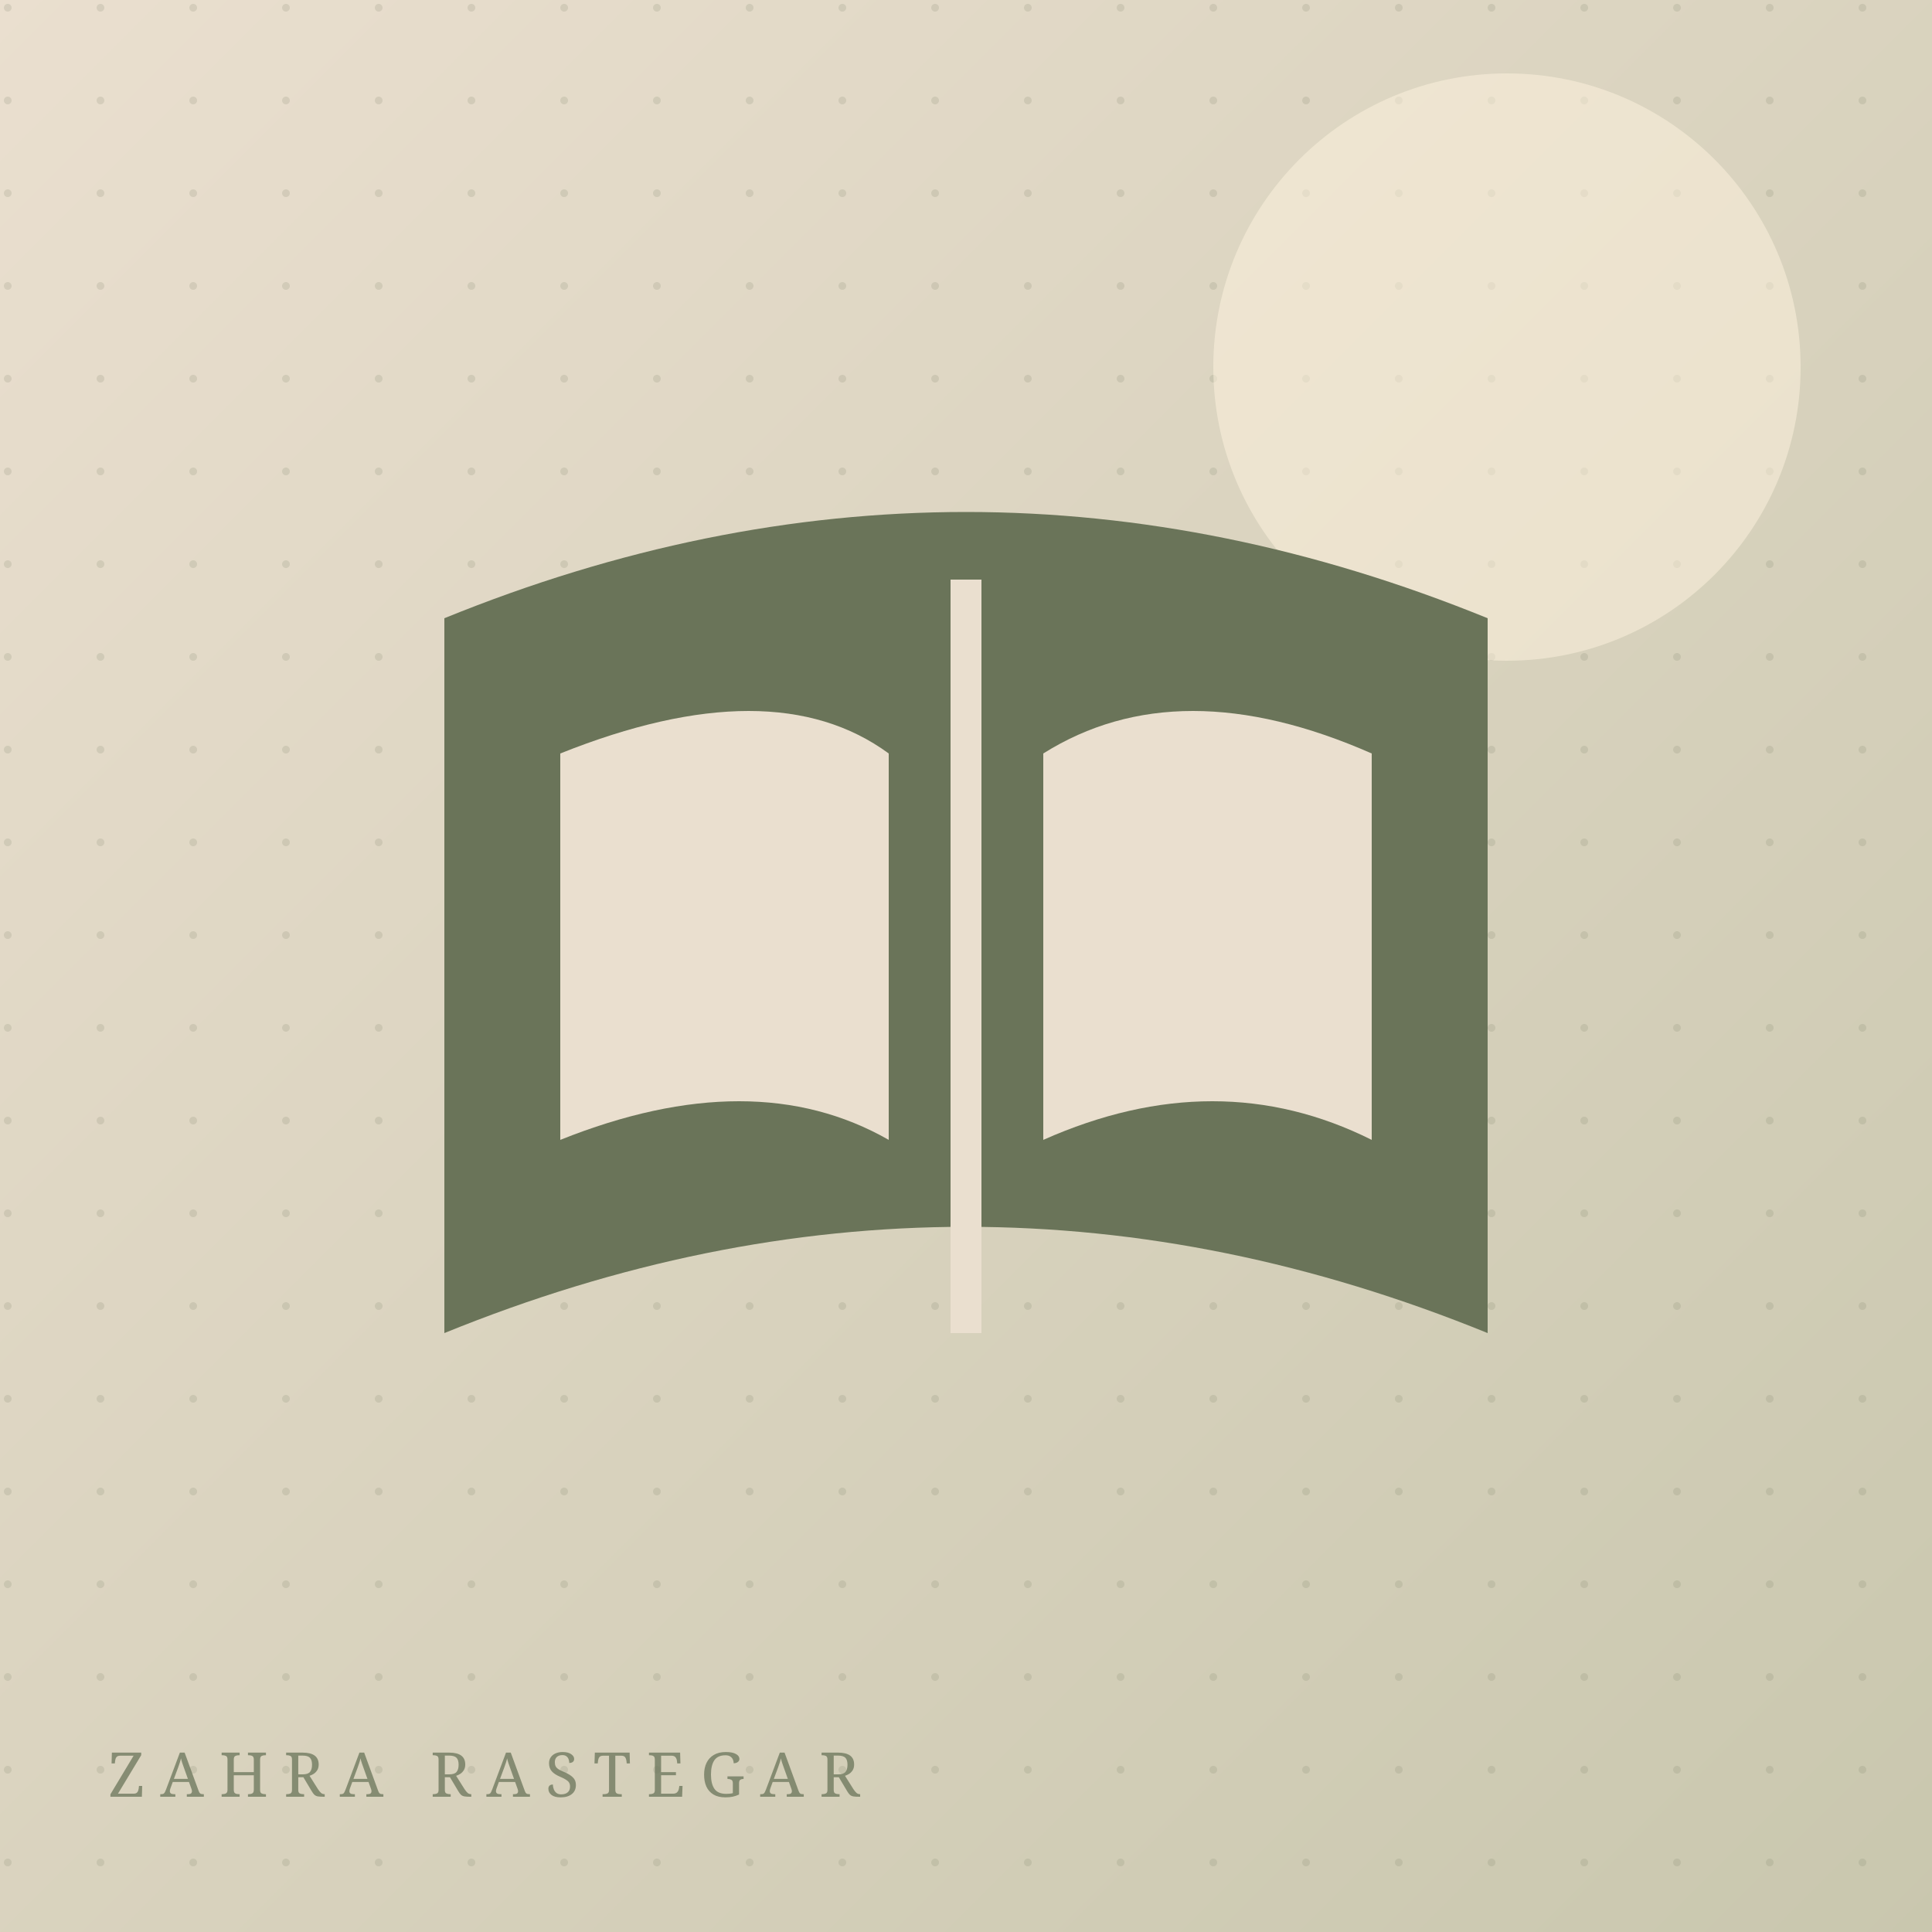
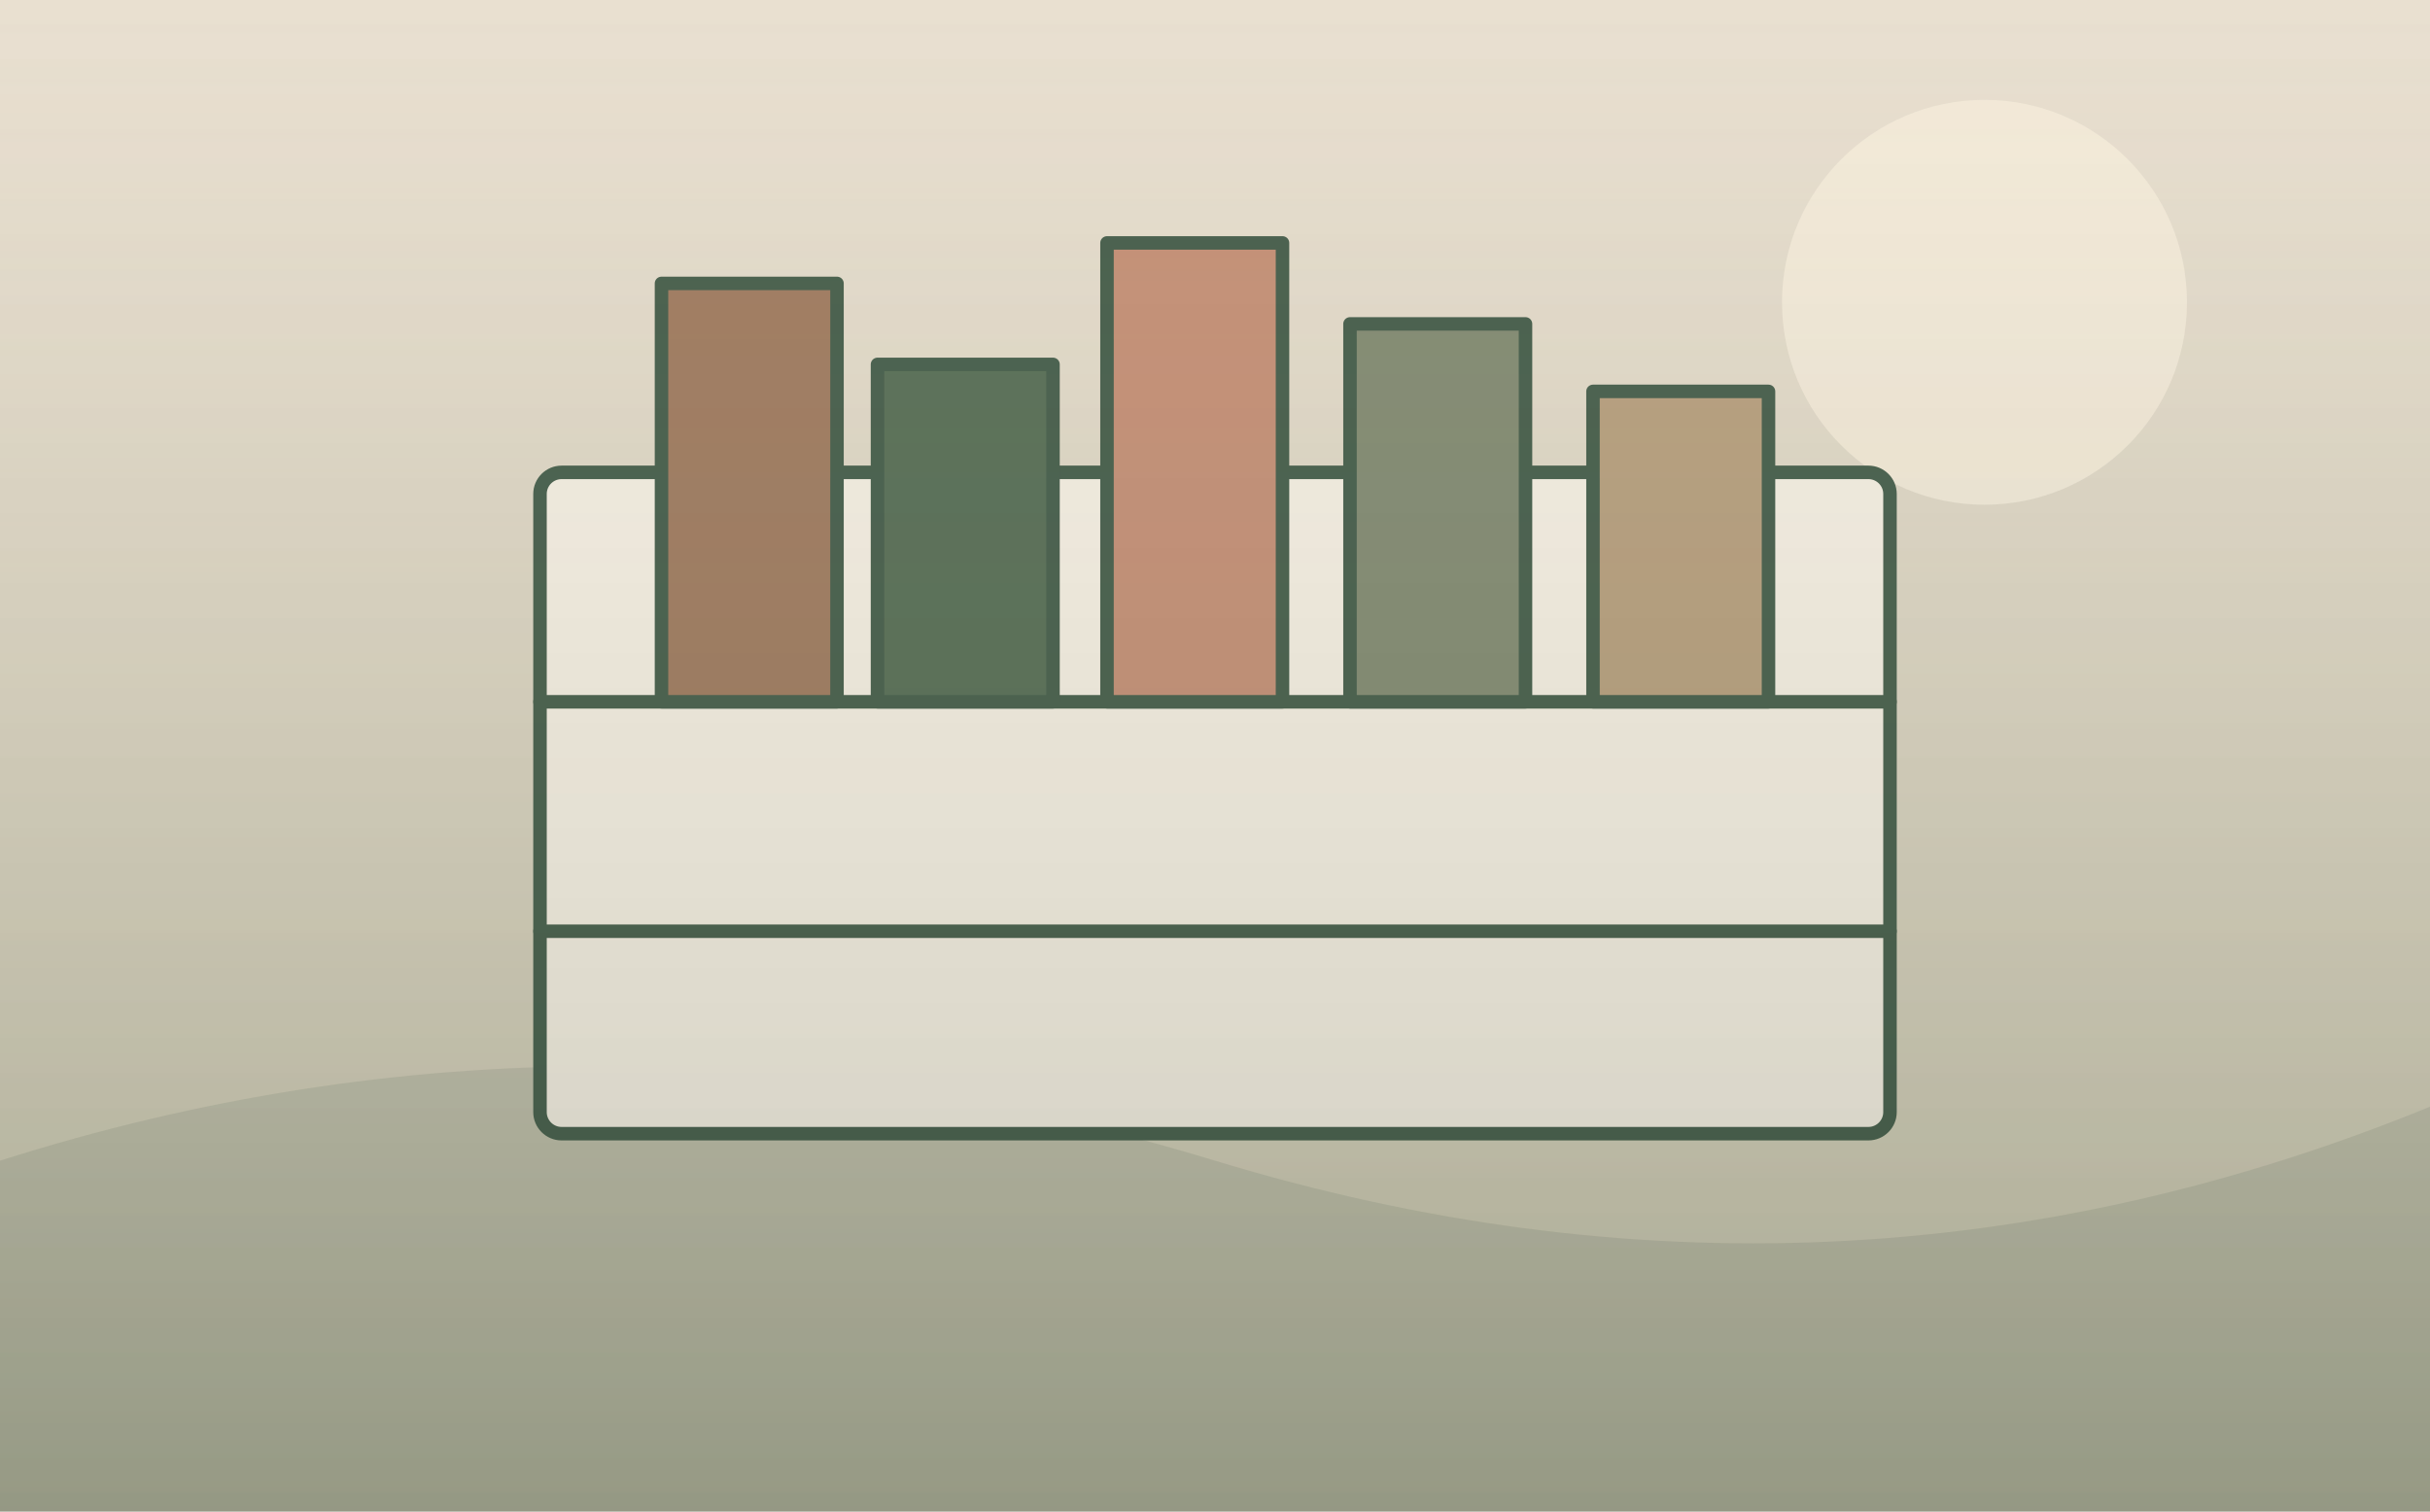
- <svg xmlns="http://www.w3.org/2000/svg" viewBox="0 0 500 500">
+ <svg xmlns="http://www.w3.org/2000/svg" viewBox="0 0 900 560">
  <defs>
-     <linearGradient id="a" x2="1" y2="1">
-       <stop stop-color="#eadfcf" />
-       <stop offset="1" stop-color="#c9c7ae" />
+     <linearGradient id="bg" x2="0" y2="1">
+       <stop stop-color="#e8dece" />
+       <stop offset="1" stop-color="#c7c2a9" />
    </linearGradient>
-     <pattern id="d" width="24" height="24" patternUnits="userSpaceOnUse">
-       <circle cx="2" cy="2" r="1" fill="#6a7459" opacity=".16" />
-     </pattern>
+     <linearGradient id="shade" x2="0" y2="1">
+       <stop stop-color="#fff" stop-opacity=".05" />
+       <stop offset="1" stop-color="#24382c" stop-opacity=".22" />
+     </linearGradient>
  </defs>
-   <rect width="500" height="500" fill="url(#a)" />
-   <rect width="500" height="500" fill="url(#d)" />
-   <circle cx="390" cy="95" r="76" fill="#fff4df" opacity=".5" />
-   <path d="M115 160Q250 105 385 160V345Q250 290 115 345Z" fill="#6a7459" />
-   <path d="M250 150v195" stroke="#eadfcf" stroke-width="8" />
-   <path d="M145 195q55-22 85 0v100q-35-20-85 0zM270 195q35-22 85 0v100q-40-20-85 0z" fill="#eadfcf" />
-   <text x="28" y="465" font-family="Georgia,serif" font-size="16" letter-spacing="4" fill="#6a7459" opacity=".75">ZAHRA RASTEGAR</text>
+   <rect width="900" height="560" fill="url(#bg)" />
+   <circle cx="735" cy="112" r="75" fill="#f7edda" opacity=".68" />
+   <path d="M0 430 Q220 360 450 430 T900 410 V560 H0Z" fill="#405844" opacity=".13" />
+   <g stroke="#405844" stroke-width="5" stroke-linecap="round" stroke-linejoin="round" fill="none">
+     <rect x="200" y="175" width="500" height="245" rx="8" fill="#f4eddf" />
+     <path d="M200 260h500M200 345h500" />
+     <rect x="245" y="105" width="65" height="155" fill="#9c7659" />
+     <rect x="325" y="135" width="65" height="125" fill="#52694f" />
+     <rect x="410" y="90" width="65" height="170" fill="#c28b70" />
+     <rect x="500" y="120" width="65" height="140" fill="#7e866c" />
+     <rect x="590" y="145" width="65" height="115" fill="#b49b78" />
+   </g>
+   <rect width="900" height="560" fill="url(#shade)" />
</svg>
